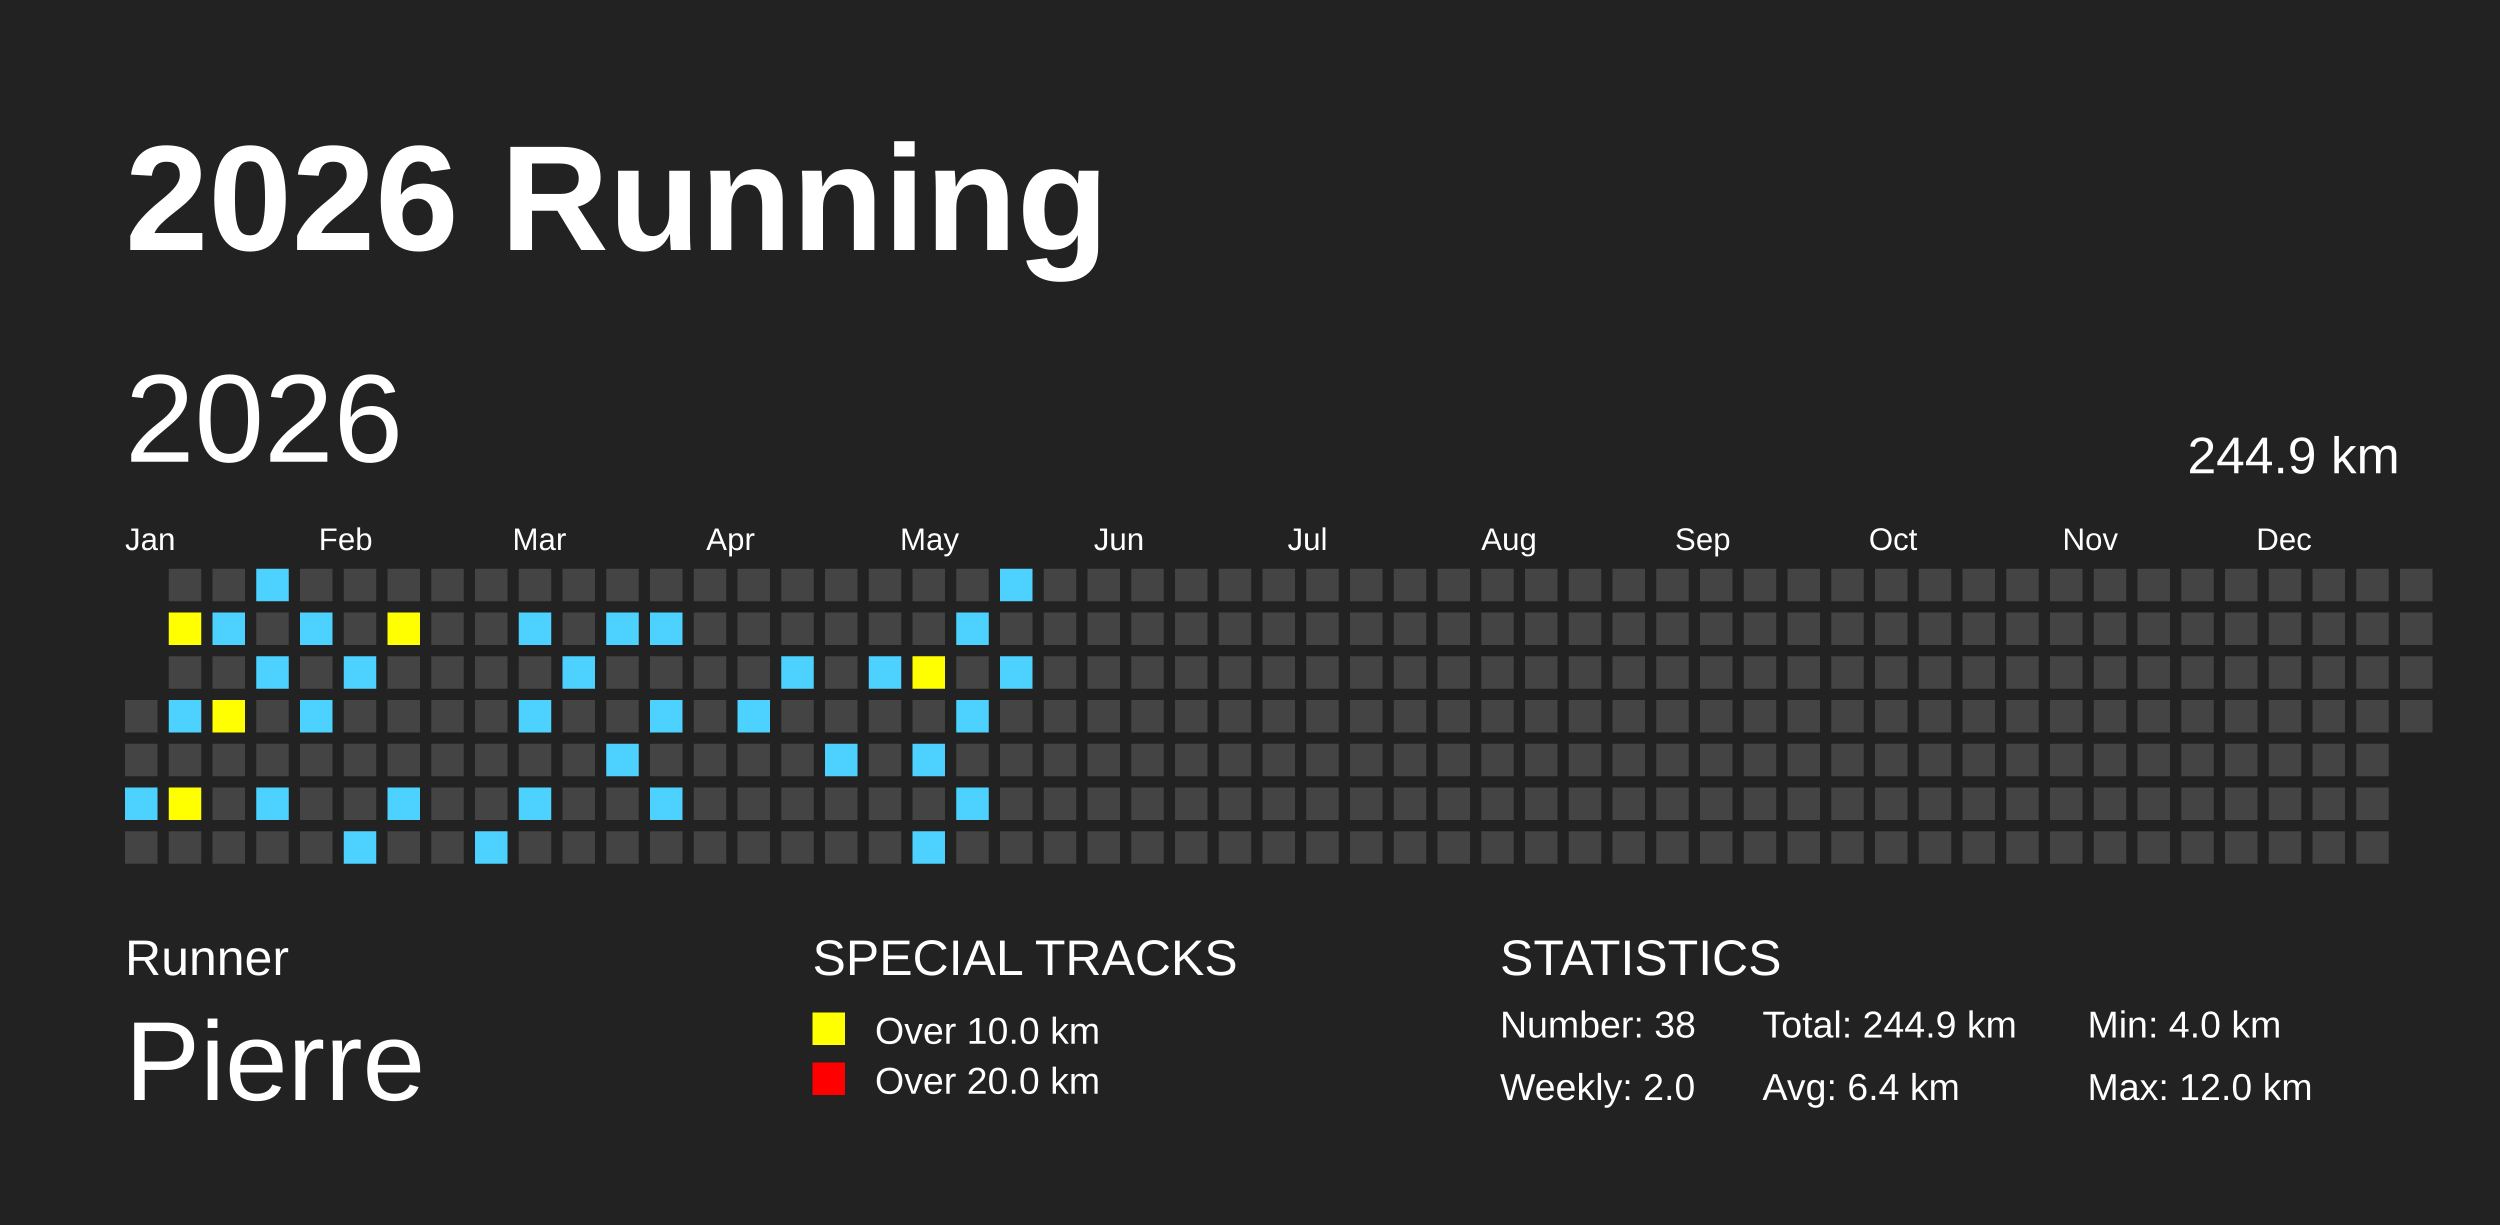
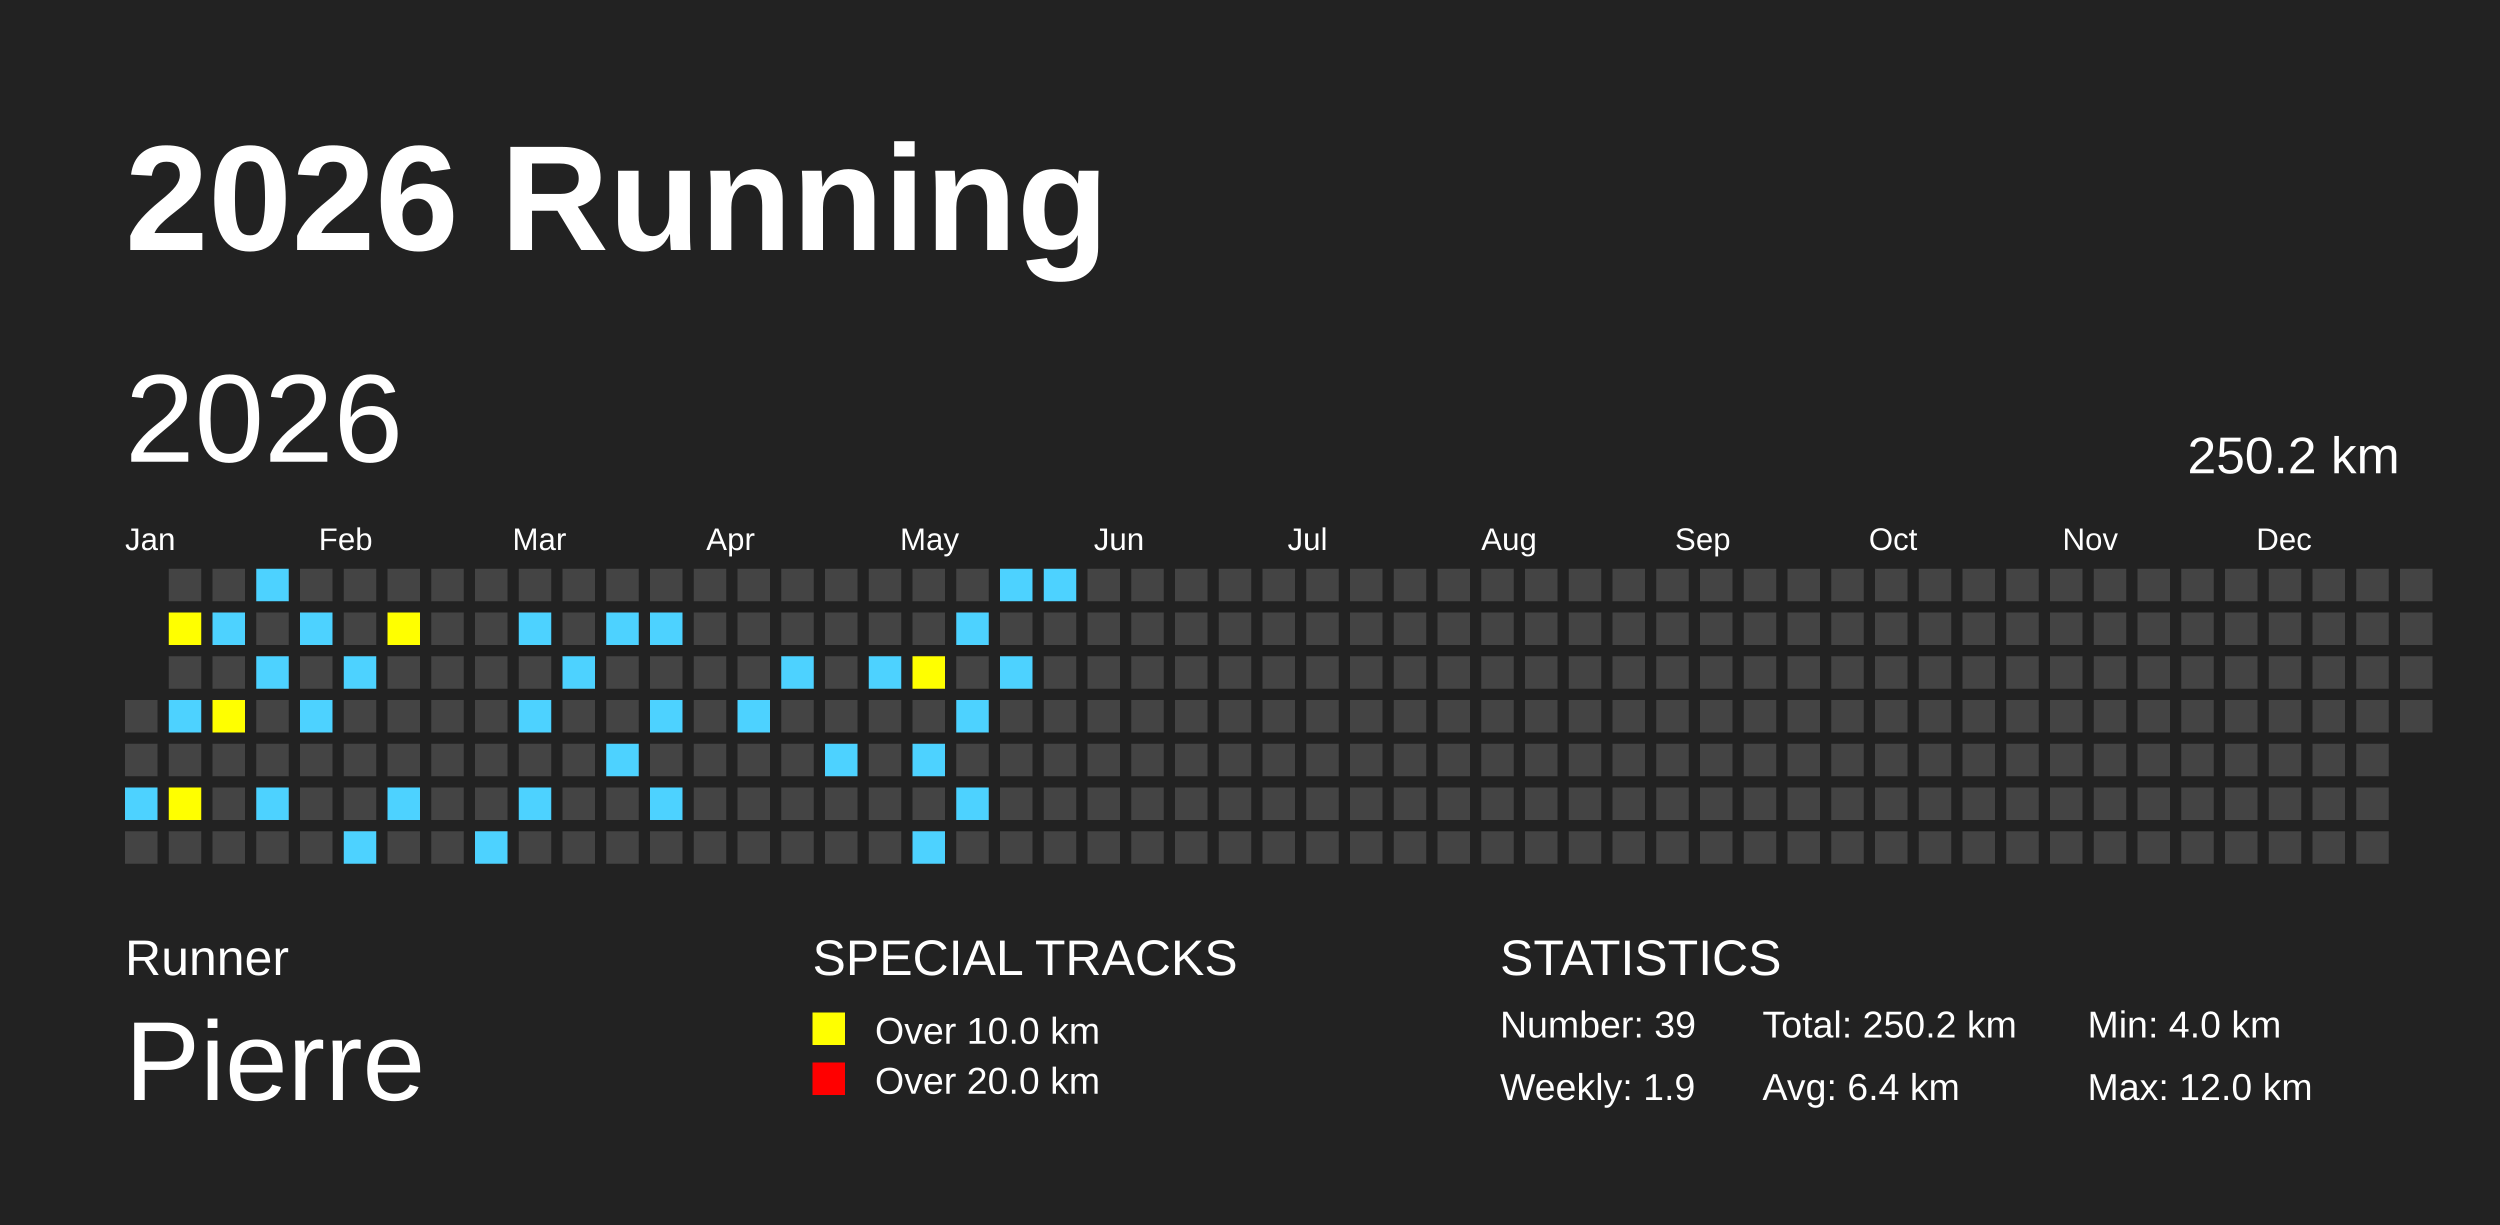
<svg xmlns="http://www.w3.org/2000/svg" baseProfile="full" height="98mm" version="1.1" viewBox="0,0,200,98" width="200mm">
  <defs />
  <rect fill="#222222" height="98" width="200" x="0" y="0" />
  <text fill="#FFFFFF" style="font-size:12px; font-family:Arial; font-weight:bold;" x="10" y="20">2026 Running</text>
  <text fill="#FFFFFF" style="font-size:4px; font-family:Arial" x="10" y="78">Runner</text>
  <text fill="#FFFFFF" style="font-size:9px; font-family:Arial" x="10" y="88">Pierre</text>
  <text fill="#FFFFFF" style="font-size:4px; font-family:Arial" x="65" y="78">SPECIAL TRACKS</text>
  <rect fill="yellow" height="2.6" width="2.6" x="65" y="81" />
  <text fill="#FFFFFF" style="font-size:3px; font-family:Arial" x="70" y="83.5">Over 10.0 km</text>
  <rect fill="red" height="2.6" width="2.6" x="65" y="85" />
  <text fill="#FFFFFF" style="font-size:3px; font-family:Arial" x="70" y="87.5">Over 20.0 km</text>
  <text fill="#FFFFFF" style="font-size:4px; font-family:Arial" x="120" y="78">STATISTICS</text>
-   <text fill="#FFFFFF" style="font-size:3px; font-family:Arial" x="120" y="83">Number: 38</text>
-   <text fill="#FFFFFF" style="font-size:3px; font-family:Arial" x="120" y="88">Weekly: 2.0</text>
-   <text fill="#FFFFFF" style="font-size:3px; font-family:Arial" x="141" y="83">Total: 244.9 km</text>
+   <text fill="#FFFFFF" style="font-size:3px; font-family:Arial" x="120" y="83">Number: 39</text>
+   <text fill="#FFFFFF" style="font-size:3px; font-family:Arial" x="120" y="88">Weekly: 1.9</text>
+   <text fill="#FFFFFF" style="font-size:3px; font-family:Arial" x="141" y="83">Total: 250.2 km</text>
  <text fill="#FFFFFF" style="font-size:3px; font-family:Arial" x="141" y="88">Avg: 6.4 km</text>
  <text fill="#FFFFFF" style="font-size:3px; font-family:Arial" x="167" y="83">Min: 4.0 km</text>
  <text fill="#FFFFFF" style="font-size:3px; font-family:Arial" x="167" y="88">Max: 12.0 km</text>
  <text dominant-baseline="hanging" fill="#FFFFFF" style="font-size:10.0px; font-family:Arial;" x="10" y="30">2026</text>
-   <text dominant-baseline="hanging" fill="#FFFFFF" style="font-size:4.125px; font-family:Arial;" x="175" y="35">244.9 km</text>
+   <text dominant-baseline="hanging" fill="#FFFFFF" style="font-size:4.125px; font-family:Arial;" x="175" y="35">250.2 km</text>
  <text fill="#FFFFFF" style="font-size:2.5px; font-family:Arial" x="10.0" y="44">Jan</text>
  <text fill="#FFFFFF" style="font-size:2.5px; font-family:Arial" x="25.5" y="44">Feb</text>
  <text fill="#FFFFFF" style="font-size:2.5px; font-family:Arial" x="41.0" y="44">Mar</text>
  <text fill="#FFFFFF" style="font-size:2.5px; font-family:Arial" x="56.5" y="44">Apr</text>
  <text fill="#FFFFFF" style="font-size:2.5px; font-family:Arial" x="72.0" y="44">May</text>
  <text fill="#FFFFFF" style="font-size:2.5px; font-family:Arial" x="87.5" y="44">Jun</text>
  <text fill="#FFFFFF" style="font-size:2.5px; font-family:Arial" x="103.0" y="44">Jul</text>
  <text fill="#FFFFFF" style="font-size:2.5px; font-family:Arial" x="118.5" y="44">Aug</text>
  <text fill="#FFFFFF" style="font-size:2.5px; font-family:Arial" x="134.0" y="44">Sep</text>
  <text fill="#FFFFFF" style="font-size:2.5px; font-family:Arial" x="149.5" y="44">Oct</text>
  <text fill="#FFFFFF" style="font-size:2.5px; font-family:Arial" x="165.0" y="44">Nov</text>
  <text fill="#FFFFFF" style="font-size:2.5px; font-family:Arial" x="180.5" y="44">Dec</text>
  <rect fill="#444444" height="2.6" width="2.6" x="10.0" y="56.0" />
  <rect fill="#444444" height="2.6" width="2.6" x="10.0" y="59.5" />
  <rect fill="#4DD2FF" height="2.6" width="2.6" x="10.0" y="63.0" />
  <rect fill="#444444" height="2.6" width="2.6" x="10.0" y="66.5" />
  <rect fill="#444444" height="2.6" width="2.6" x="13.5" y="45.5" />
  <rect fill="yellow" height="2.6" width="2.6" x="13.5" y="49.0" />
  <rect fill="#444444" height="2.6" width="2.6" x="13.5" y="52.5" />
  <rect fill="#4DD2FF" height="2.6" width="2.6" x="13.5" y="56.0" />
  <rect fill="#444444" height="2.6" width="2.6" x="13.5" y="59.5" />
  <rect fill="yellow" height="2.6" width="2.6" x="13.5" y="63.0" />
  <rect fill="#444444" height="2.6" width="2.6" x="13.5" y="66.5" />
  <rect fill="#444444" height="2.6" width="2.6" x="17.0" y="45.5" />
  <rect fill="#4DD2FF" height="2.6" width="2.6" x="17.0" y="49.0" />
  <rect fill="#444444" height="2.6" width="2.6" x="17.0" y="52.5" />
  <rect fill="yellow" height="2.6" width="2.6" x="17.0" y="56.0" />
  <rect fill="#444444" height="2.6" width="2.6" x="17.0" y="59.5" />
  <rect fill="#444444" height="2.6" width="2.6" x="17.0" y="63.0" />
  <rect fill="#444444" height="2.6" width="2.6" x="17.0" y="66.5" />
  <rect fill="#4DD2FF" height="2.6" width="2.6" x="20.5" y="45.5" />
  <rect fill="#444444" height="2.6" width="2.6" x="20.5" y="49.0" />
  <rect fill="#4DD2FF" height="2.6" width="2.6" x="20.5" y="52.5" />
  <rect fill="#444444" height="2.6" width="2.6" x="20.5" y="56.0" />
  <rect fill="#444444" height="2.6" width="2.6" x="20.5" y="59.5" />
  <rect fill="#4DD2FF" height="2.6" width="2.6" x="20.5" y="63.0" />
  <rect fill="#444444" height="2.6" width="2.6" x="20.5" y="66.5" />
  <rect fill="#444444" height="2.6" width="2.6" x="24.0" y="45.5" />
  <rect fill="#4DD2FF" height="2.6" width="2.6" x="24.0" y="49.0" />
  <rect fill="#444444" height="2.6" width="2.6" x="24.0" y="52.5" />
  <rect fill="#4DD2FF" height="2.6" width="2.6" x="24.0" y="56.0" />
  <rect fill="#444444" height="2.6" width="2.6" x="24.0" y="59.5" />
  <rect fill="#444444" height="2.6" width="2.6" x="24.0" y="63.0" />
  <rect fill="#444444" height="2.6" width="2.6" x="24.0" y="66.5" />
  <rect fill="#444444" height="2.6" width="2.6" x="27.5" y="45.5" />
  <rect fill="#444444" height="2.6" width="2.6" x="27.5" y="49.0" />
  <rect fill="#4DD2FF" height="2.6" width="2.6" x="27.5" y="52.5" />
  <rect fill="#444444" height="2.6" width="2.6" x="27.5" y="56.0" />
  <rect fill="#444444" height="2.6" width="2.6" x="27.5" y="59.5" />
  <rect fill="#444444" height="2.6" width="2.6" x="27.5" y="63.0" />
  <rect fill="#4DD2FF" height="2.6" width="2.6" x="27.5" y="66.5" />
  <rect fill="#444444" height="2.6" width="2.6" x="31.0" y="45.5" />
  <rect fill="yellow" height="2.6" width="2.6" x="31.0" y="49.0" />
  <rect fill="#444444" height="2.6" width="2.6" x="31.0" y="52.5" />
  <rect fill="#444444" height="2.6" width="2.6" x="31.0" y="56.0" />
  <rect fill="#444444" height="2.6" width="2.6" x="31.0" y="59.5" />
  <rect fill="#4DD2FF" height="2.6" width="2.6" x="31.0" y="63.0" />
  <rect fill="#444444" height="2.6" width="2.6" x="31.0" y="66.5" />
  <rect fill="#444444" height="2.6" width="2.6" x="34.5" y="45.5" />
  <rect fill="#444444" height="2.6" width="2.6" x="34.5" y="49.0" />
  <rect fill="#444444" height="2.6" width="2.6" x="34.5" y="52.5" />
  <rect fill="#444444" height="2.6" width="2.6" x="34.5" y="56.0" />
  <rect fill="#444444" height="2.6" width="2.6" x="34.5" y="59.5" />
  <rect fill="#444444" height="2.6" width="2.6" x="34.5" y="63.0" />
  <rect fill="#444444" height="2.6" width="2.6" x="34.5" y="66.5" />
  <rect fill="#444444" height="2.6" width="2.6" x="38.0" y="45.5" />
  <rect fill="#444444" height="2.6" width="2.6" x="38.0" y="49.0" />
  <rect fill="#444444" height="2.6" width="2.6" x="38.0" y="52.5" />
  <rect fill="#444444" height="2.6" width="2.6" x="38.0" y="56.0" />
  <rect fill="#444444" height="2.6" width="2.6" x="38.0" y="59.5" />
  <rect fill="#444444" height="2.6" width="2.6" x="38.0" y="63.0" />
  <rect fill="#4DD2FF" height="2.6" width="2.6" x="38.0" y="66.5" />
  <rect fill="#444444" height="2.6" width="2.6" x="41.5" y="45.5" />
  <rect fill="#4DD2FF" height="2.6" width="2.6" x="41.5" y="49.0" />
  <rect fill="#444444" height="2.6" width="2.6" x="41.5" y="52.5" />
  <rect fill="#4DD2FF" height="2.6" width="2.6" x="41.5" y="56.0" />
  <rect fill="#444444" height="2.6" width="2.6" x="41.5" y="59.5" />
  <rect fill="#4DD2FF" height="2.6" width="2.6" x="41.5" y="63.0" />
  <rect fill="#444444" height="2.6" width="2.6" x="41.5" y="66.5" />
  <rect fill="#444444" height="2.6" width="2.6" x="45.0" y="45.5" />
  <rect fill="#444444" height="2.6" width="2.6" x="45.0" y="49.0" />
  <rect fill="#4DD2FF" height="2.6" width="2.6" x="45.0" y="52.5" />
  <rect fill="#444444" height="2.6" width="2.6" x="45.0" y="56.0" />
  <rect fill="#444444" height="2.6" width="2.6" x="45.0" y="59.5" />
  <rect fill="#444444" height="2.6" width="2.6" x="45.0" y="63.0" />
  <rect fill="#444444" height="2.6" width="2.6" x="45.0" y="66.5" />
  <rect fill="#444444" height="2.6" width="2.6" x="48.5" y="45.5" />
  <rect fill="#4DD2FF" height="2.6" width="2.6" x="48.5" y="49.0" />
  <rect fill="#444444" height="2.6" width="2.6" x="48.5" y="52.5" />
  <rect fill="#444444" height="2.6" width="2.6" x="48.5" y="56.0" />
  <rect fill="#4DD2FF" height="2.6" width="2.6" x="48.5" y="59.5" />
  <rect fill="#444444" height="2.6" width="2.6" x="48.5" y="63.0" />
  <rect fill="#444444" height="2.6" width="2.6" x="48.5" y="66.5" />
  <rect fill="#444444" height="2.6" width="2.6" x="52.0" y="45.5" />
  <rect fill="#4DD2FF" height="2.6" width="2.6" x="52.0" y="49.0" />
  <rect fill="#444444" height="2.6" width="2.6" x="52.0" y="52.5" />
  <rect fill="#4DD2FF" height="2.6" width="2.6" x="52.0" y="56.0" />
  <rect fill="#444444" height="2.6" width="2.6" x="52.0" y="59.5" />
  <rect fill="#4DD2FF" height="2.6" width="2.6" x="52.0" y="63.0" />
  <rect fill="#444444" height="2.6" width="2.6" x="52.0" y="66.5" />
  <rect fill="#444444" height="2.6" width="2.6" x="55.5" y="45.5" />
  <rect fill="#444444" height="2.6" width="2.6" x="55.5" y="49.0" />
  <rect fill="#444444" height="2.6" width="2.6" x="55.5" y="52.5" />
  <rect fill="#444444" height="2.6" width="2.6" x="55.5" y="56.0" />
  <rect fill="#444444" height="2.6" width="2.6" x="55.5" y="59.5" />
  <rect fill="#444444" height="2.6" width="2.6" x="55.5" y="63.0" />
  <rect fill="#444444" height="2.6" width="2.6" x="55.5" y="66.5" />
  <rect fill="#444444" height="2.6" width="2.6" x="59.0" y="45.5" />
  <rect fill="#444444" height="2.6" width="2.6" x="59.0" y="49.0" />
  <rect fill="#444444" height="2.6" width="2.6" x="59.0" y="52.5" />
  <rect fill="#4DD2FF" height="2.6" width="2.6" x="59.0" y="56.0" />
  <rect fill="#444444" height="2.6" width="2.6" x="59.0" y="59.5" />
  <rect fill="#444444" height="2.6" width="2.6" x="59.0" y="63.0" />
  <rect fill="#444444" height="2.6" width="2.6" x="59.0" y="66.5" />
  <rect fill="#444444" height="2.6" width="2.6" x="62.5" y="45.5" />
  <rect fill="#444444" height="2.6" width="2.6" x="62.5" y="49.0" />
  <rect fill="#4DD2FF" height="2.6" width="2.6" x="62.5" y="52.5" />
  <rect fill="#444444" height="2.6" width="2.6" x="62.5" y="56.0" />
  <rect fill="#444444" height="2.6" width="2.6" x="62.5" y="59.5" />
  <rect fill="#444444" height="2.6" width="2.6" x="62.5" y="63.0" />
  <rect fill="#444444" height="2.6" width="2.6" x="62.5" y="66.5" />
  <rect fill="#444444" height="2.6" width="2.6" x="66.0" y="45.5" />
  <rect fill="#444444" height="2.6" width="2.6" x="66.0" y="49.0" />
  <rect fill="#444444" height="2.6" width="2.6" x="66.0" y="52.5" />
  <rect fill="#444444" height="2.6" width="2.6" x="66.0" y="56.0" />
  <rect fill="#4DD2FF" height="2.6" width="2.6" x="66.0" y="59.5" />
  <rect fill="#444444" height="2.6" width="2.6" x="66.0" y="63.0" />
  <rect fill="#444444" height="2.6" width="2.6" x="66.0" y="66.5" />
  <rect fill="#444444" height="2.6" width="2.6" x="69.5" y="45.5" />
  <rect fill="#444444" height="2.6" width="2.6" x="69.5" y="49.0" />
  <rect fill="#4DD2FF" height="2.6" width="2.6" x="69.5" y="52.5" />
  <rect fill="#444444" height="2.6" width="2.6" x="69.5" y="56.0" />
  <rect fill="#444444" height="2.6" width="2.6" x="69.5" y="59.5" />
  <rect fill="#444444" height="2.6" width="2.6" x="69.5" y="63.0" />
  <rect fill="#444444" height="2.6" width="2.6" x="69.5" y="66.5" />
  <rect fill="#444444" height="2.6" width="2.6" x="73.0" y="45.5" />
  <rect fill="#444444" height="2.6" width="2.6" x="73.0" y="49.0" />
  <rect fill="yellow" height="2.6" width="2.6" x="73.0" y="52.5" />
  <rect fill="#444444" height="2.6" width="2.6" x="73.0" y="56.0" />
  <rect fill="#4DD2FF" height="2.6" width="2.6" x="73.0" y="59.5" />
  <rect fill="#444444" height="2.6" width="2.6" x="73.0" y="63.0" />
  <rect fill="#4DD2FF" height="2.6" width="2.6" x="73.0" y="66.5" />
  <rect fill="#444444" height="2.6" width="2.6" x="76.5" y="45.5" />
  <rect fill="#4DD2FF" height="2.6" width="2.6" x="76.5" y="49.0" />
  <rect fill="#444444" height="2.6" width="2.6" x="76.5" y="52.5" />
  <rect fill="#4DD2FF" height="2.6" width="2.6" x="76.5" y="56.0" />
  <rect fill="#444444" height="2.6" width="2.6" x="76.5" y="59.5" />
  <rect fill="#4DD2FF" height="2.6" width="2.6" x="76.5" y="63.0" />
  <rect fill="#444444" height="2.6" width="2.6" x="76.5" y="66.5" />
  <rect fill="#4DD2FF" height="2.6" width="2.6" x="80.0" y="45.5" />
  <rect fill="#444444" height="2.6" width="2.6" x="80.0" y="49.0" />
  <rect fill="#4DD2FF" height="2.6" width="2.6" x="80.0" y="52.5" />
  <rect fill="#444444" height="2.6" width="2.6" x="80.0" y="56.0" />
  <rect fill="#444444" height="2.6" width="2.6" x="80.0" y="59.5" />
  <rect fill="#444444" height="2.6" width="2.6" x="80.0" y="63.0" />
  <rect fill="#444444" height="2.6" width="2.6" x="80.0" y="66.5" />
-   <rect fill="#444444" height="2.6" width="2.6" x="83.5" y="45.5" />
+   <rect fill="#4DD2FF" height="2.6" width="2.6" x="83.5" y="45.5" />
  <rect fill="#444444" height="2.6" width="2.6" x="83.5" y="49.0" />
  <rect fill="#444444" height="2.6" width="2.6" x="83.5" y="52.5" />
  <rect fill="#444444" height="2.6" width="2.6" x="83.5" y="56.0" />
  <rect fill="#444444" height="2.6" width="2.6" x="83.5" y="59.5" />
  <rect fill="#444444" height="2.6" width="2.6" x="83.5" y="63.0" />
  <rect fill="#444444" height="2.6" width="2.6" x="83.5" y="66.5" />
  <rect fill="#444444" height="2.6" width="2.6" x="87.0" y="45.5" />
  <rect fill="#444444" height="2.6" width="2.6" x="87.0" y="49.0" />
  <rect fill="#444444" height="2.6" width="2.6" x="87.0" y="52.5" />
  <rect fill="#444444" height="2.6" width="2.6" x="87.0" y="56.0" />
  <rect fill="#444444" height="2.6" width="2.6" x="87.0" y="59.5" />
  <rect fill="#444444" height="2.6" width="2.6" x="87.0" y="63.0" />
  <rect fill="#444444" height="2.6" width="2.6" x="87.0" y="66.5" />
  <rect fill="#444444" height="2.6" width="2.6" x="90.5" y="45.5" />
  <rect fill="#444444" height="2.6" width="2.6" x="90.5" y="49.0" />
  <rect fill="#444444" height="2.6" width="2.6" x="90.5" y="52.5" />
  <rect fill="#444444" height="2.6" width="2.6" x="90.5" y="56.0" />
  <rect fill="#444444" height="2.6" width="2.6" x="90.5" y="59.5" />
  <rect fill="#444444" height="2.6" width="2.6" x="90.5" y="63.0" />
  <rect fill="#444444" height="2.6" width="2.6" x="90.5" y="66.5" />
  <rect fill="#444444" height="2.6" width="2.6" x="94.0" y="45.5" />
  <rect fill="#444444" height="2.6" width="2.6" x="94.0" y="49.0" />
  <rect fill="#444444" height="2.6" width="2.6" x="94.0" y="52.5" />
  <rect fill="#444444" height="2.6" width="2.6" x="94.0" y="56.0" />
  <rect fill="#444444" height="2.6" width="2.6" x="94.0" y="59.5" />
  <rect fill="#444444" height="2.6" width="2.6" x="94.0" y="63.0" />
  <rect fill="#444444" height="2.6" width="2.6" x="94.0" y="66.5" />
  <rect fill="#444444" height="2.6" width="2.6" x="97.5" y="45.5" />
  <rect fill="#444444" height="2.6" width="2.6" x="97.5" y="49.0" />
  <rect fill="#444444" height="2.6" width="2.6" x="97.5" y="52.5" />
  <rect fill="#444444" height="2.6" width="2.6" x="97.5" y="56.0" />
  <rect fill="#444444" height="2.6" width="2.6" x="97.5" y="59.5" />
  <rect fill="#444444" height="2.6" width="2.6" x="97.5" y="63.0" />
  <rect fill="#444444" height="2.6" width="2.6" x="97.5" y="66.5" />
  <rect fill="#444444" height="2.6" width="2.6" x="101.0" y="45.5" />
  <rect fill="#444444" height="2.6" width="2.6" x="101.0" y="49.0" />
  <rect fill="#444444" height="2.6" width="2.6" x="101.0" y="52.5" />
  <rect fill="#444444" height="2.6" width="2.6" x="101.0" y="56.0" />
  <rect fill="#444444" height="2.6" width="2.6" x="101.0" y="59.5" />
  <rect fill="#444444" height="2.6" width="2.6" x="101.0" y="63.0" />
  <rect fill="#444444" height="2.6" width="2.6" x="101.0" y="66.5" />
  <rect fill="#444444" height="2.6" width="2.6" x="104.5" y="45.5" />
  <rect fill="#444444" height="2.6" width="2.6" x="104.5" y="49.0" />
  <rect fill="#444444" height="2.6" width="2.6" x="104.5" y="52.5" />
  <rect fill="#444444" height="2.6" width="2.6" x="104.5" y="56.0" />
  <rect fill="#444444" height="2.6" width="2.6" x="104.5" y="59.5" />
  <rect fill="#444444" height="2.6" width="2.6" x="104.5" y="63.0" />
  <rect fill="#444444" height="2.6" width="2.6" x="104.5" y="66.5" />
  <rect fill="#444444" height="2.6" width="2.6" x="108.0" y="45.5" />
  <rect fill="#444444" height="2.6" width="2.6" x="108.0" y="49.0" />
  <rect fill="#444444" height="2.6" width="2.6" x="108.0" y="52.5" />
  <rect fill="#444444" height="2.6" width="2.6" x="108.0" y="56.0" />
  <rect fill="#444444" height="2.6" width="2.6" x="108.0" y="59.5" />
  <rect fill="#444444" height="2.6" width="2.6" x="108.0" y="63.0" />
  <rect fill="#444444" height="2.6" width="2.6" x="108.0" y="66.5" />
  <rect fill="#444444" height="2.6" width="2.6" x="111.5" y="45.5" />
  <rect fill="#444444" height="2.6" width="2.6" x="111.5" y="49.0" />
  <rect fill="#444444" height="2.6" width="2.6" x="111.5" y="52.5" />
  <rect fill="#444444" height="2.6" width="2.6" x="111.5" y="56.0" />
  <rect fill="#444444" height="2.6" width="2.6" x="111.5" y="59.5" />
  <rect fill="#444444" height="2.6" width="2.6" x="111.5" y="63.0" />
  <rect fill="#444444" height="2.6" width="2.6" x="111.5" y="66.5" />
  <rect fill="#444444" height="2.6" width="2.6" x="115.0" y="45.5" />
  <rect fill="#444444" height="2.6" width="2.6" x="115.0" y="49.0" />
  <rect fill="#444444" height="2.6" width="2.6" x="115.0" y="52.5" />
  <rect fill="#444444" height="2.6" width="2.6" x="115.0" y="56.0" />
  <rect fill="#444444" height="2.6" width="2.6" x="115.0" y="59.5" />
  <rect fill="#444444" height="2.6" width="2.6" x="115.0" y="63.0" />
  <rect fill="#444444" height="2.6" width="2.6" x="115.0" y="66.5" />
  <rect fill="#444444" height="2.6" width="2.6" x="118.5" y="45.5" />
  <rect fill="#444444" height="2.6" width="2.6" x="118.5" y="49.0" />
  <rect fill="#444444" height="2.6" width="2.6" x="118.5" y="52.5" />
  <rect fill="#444444" height="2.6" width="2.6" x="118.5" y="56.0" />
  <rect fill="#444444" height="2.6" width="2.6" x="118.5" y="59.5" />
  <rect fill="#444444" height="2.6" width="2.6" x="118.5" y="63.0" />
  <rect fill="#444444" height="2.6" width="2.6" x="118.5" y="66.5" />
  <rect fill="#444444" height="2.6" width="2.6" x="122.0" y="45.5" />
  <rect fill="#444444" height="2.6" width="2.6" x="122.0" y="49.0" />
  <rect fill="#444444" height="2.6" width="2.6" x="122.0" y="52.5" />
  <rect fill="#444444" height="2.6" width="2.6" x="122.0" y="56.0" />
  <rect fill="#444444" height="2.6" width="2.6" x="122.0" y="59.5" />
  <rect fill="#444444" height="2.6" width="2.6" x="122.0" y="63.0" />
  <rect fill="#444444" height="2.6" width="2.6" x="122.0" y="66.5" />
  <rect fill="#444444" height="2.6" width="2.6" x="125.5" y="45.5" />
  <rect fill="#444444" height="2.6" width="2.6" x="125.5" y="49.0" />
  <rect fill="#444444" height="2.6" width="2.6" x="125.5" y="52.5" />
  <rect fill="#444444" height="2.6" width="2.6" x="125.5" y="56.0" />
  <rect fill="#444444" height="2.6" width="2.6" x="125.5" y="59.5" />
  <rect fill="#444444" height="2.6" width="2.6" x="125.5" y="63.0" />
  <rect fill="#444444" height="2.6" width="2.6" x="125.5" y="66.5" />
  <rect fill="#444444" height="2.6" width="2.6" x="129.0" y="45.5" />
  <rect fill="#444444" height="2.6" width="2.6" x="129.0" y="49.0" />
  <rect fill="#444444" height="2.6" width="2.6" x="129.0" y="52.5" />
  <rect fill="#444444" height="2.6" width="2.6" x="129.0" y="56.0" />
  <rect fill="#444444" height="2.6" width="2.6" x="129.0" y="59.5" />
  <rect fill="#444444" height="2.6" width="2.6" x="129.0" y="63.0" />
  <rect fill="#444444" height="2.6" width="2.6" x="129.0" y="66.5" />
  <rect fill="#444444" height="2.6" width="2.6" x="132.5" y="45.5" />
  <rect fill="#444444" height="2.6" width="2.6" x="132.5" y="49.0" />
  <rect fill="#444444" height="2.6" width="2.6" x="132.5" y="52.5" />
  <rect fill="#444444" height="2.6" width="2.6" x="132.5" y="56.0" />
  <rect fill="#444444" height="2.6" width="2.6" x="132.5" y="59.5" />
  <rect fill="#444444" height="2.6" width="2.6" x="132.5" y="63.0" />
  <rect fill="#444444" height="2.6" width="2.6" x="132.5" y="66.5" />
  <rect fill="#444444" height="2.6" width="2.6" x="136.0" y="45.5" />
  <rect fill="#444444" height="2.6" width="2.6" x="136.0" y="49.0" />
  <rect fill="#444444" height="2.6" width="2.6" x="136.0" y="52.5" />
  <rect fill="#444444" height="2.6" width="2.6" x="136.0" y="56.0" />
  <rect fill="#444444" height="2.6" width="2.6" x="136.0" y="59.5" />
  <rect fill="#444444" height="2.6" width="2.6" x="136.0" y="63.0" />
  <rect fill="#444444" height="2.6" width="2.6" x="136.0" y="66.5" />
  <rect fill="#444444" height="2.6" width="2.6" x="139.5" y="45.5" />
  <rect fill="#444444" height="2.6" width="2.6" x="139.5" y="49.0" />
  <rect fill="#444444" height="2.6" width="2.6" x="139.5" y="52.5" />
  <rect fill="#444444" height="2.6" width="2.6" x="139.5" y="56.0" />
  <rect fill="#444444" height="2.6" width="2.6" x="139.5" y="59.5" />
  <rect fill="#444444" height="2.6" width="2.6" x="139.5" y="63.0" />
  <rect fill="#444444" height="2.6" width="2.6" x="139.5" y="66.5" />
  <rect fill="#444444" height="2.6" width="2.6" x="143.0" y="45.5" />
  <rect fill="#444444" height="2.6" width="2.6" x="143.0" y="49.0" />
  <rect fill="#444444" height="2.6" width="2.6" x="143.0" y="52.5" />
  <rect fill="#444444" height="2.6" width="2.6" x="143.0" y="56.0" />
  <rect fill="#444444" height="2.6" width="2.6" x="143.0" y="59.5" />
  <rect fill="#444444" height="2.6" width="2.6" x="143.0" y="63.0" />
  <rect fill="#444444" height="2.6" width="2.6" x="143.0" y="66.5" />
  <rect fill="#444444" height="2.6" width="2.6" x="146.5" y="45.5" />
  <rect fill="#444444" height="2.6" width="2.6" x="146.5" y="49.0" />
  <rect fill="#444444" height="2.6" width="2.6" x="146.5" y="52.5" />
  <rect fill="#444444" height="2.6" width="2.6" x="146.5" y="56.0" />
  <rect fill="#444444" height="2.6" width="2.6" x="146.5" y="59.5" />
  <rect fill="#444444" height="2.6" width="2.6" x="146.5" y="63.0" />
  <rect fill="#444444" height="2.6" width="2.6" x="146.5" y="66.5" />
  <rect fill="#444444" height="2.6" width="2.6" x="150.0" y="45.5" />
  <rect fill="#444444" height="2.6" width="2.6" x="150.0" y="49.0" />
  <rect fill="#444444" height="2.6" width="2.6" x="150.0" y="52.5" />
  <rect fill="#444444" height="2.6" width="2.6" x="150.0" y="56.0" />
  <rect fill="#444444" height="2.6" width="2.6" x="150.0" y="59.5" />
  <rect fill="#444444" height="2.6" width="2.6" x="150.0" y="63.0" />
  <rect fill="#444444" height="2.6" width="2.6" x="150.0" y="66.5" />
  <rect fill="#444444" height="2.6" width="2.6" x="153.5" y="45.5" />
  <rect fill="#444444" height="2.6" width="2.6" x="153.5" y="49.0" />
  <rect fill="#444444" height="2.6" width="2.6" x="153.5" y="52.5" />
  <rect fill="#444444" height="2.6" width="2.6" x="153.5" y="56.0" />
  <rect fill="#444444" height="2.6" width="2.6" x="153.5" y="59.5" />
  <rect fill="#444444" height="2.6" width="2.6" x="153.5" y="63.0" />
  <rect fill="#444444" height="2.6" width="2.6" x="153.5" y="66.5" />
  <rect fill="#444444" height="2.6" width="2.6" x="157.0" y="45.5" />
  <rect fill="#444444" height="2.6" width="2.6" x="157.0" y="49.0" />
  <rect fill="#444444" height="2.6" width="2.6" x="157.0" y="52.5" />
  <rect fill="#444444" height="2.6" width="2.6" x="157.0" y="56.0" />
  <rect fill="#444444" height="2.6" width="2.6" x="157.0" y="59.5" />
  <rect fill="#444444" height="2.6" width="2.6" x="157.0" y="63.0" />
  <rect fill="#444444" height="2.6" width="2.6" x="157.0" y="66.5" />
  <rect fill="#444444" height="2.6" width="2.6" x="160.5" y="45.5" />
  <rect fill="#444444" height="2.6" width="2.6" x="160.5" y="49.0" />
  <rect fill="#444444" height="2.6" width="2.6" x="160.5" y="52.5" />
  <rect fill="#444444" height="2.6" width="2.6" x="160.5" y="56.0" />
  <rect fill="#444444" height="2.6" width="2.6" x="160.5" y="59.5" />
  <rect fill="#444444" height="2.6" width="2.6" x="160.5" y="63.0" />
  <rect fill="#444444" height="2.6" width="2.6" x="160.5" y="66.5" />
  <rect fill="#444444" height="2.6" width="2.6" x="164.0" y="45.5" />
  <rect fill="#444444" height="2.6" width="2.6" x="164.0" y="49.0" />
  <rect fill="#444444" height="2.6" width="2.6" x="164.0" y="52.5" />
  <rect fill="#444444" height="2.6" width="2.6" x="164.0" y="56.0" />
  <rect fill="#444444" height="2.6" width="2.6" x="164.0" y="59.5" />
  <rect fill="#444444" height="2.6" width="2.6" x="164.0" y="63.0" />
  <rect fill="#444444" height="2.6" width="2.6" x="164.0" y="66.5" />
  <rect fill="#444444" height="2.6" width="2.6" x="167.5" y="45.5" />
  <rect fill="#444444" height="2.6" width="2.6" x="167.5" y="49.0" />
  <rect fill="#444444" height="2.6" width="2.6" x="167.5" y="52.5" />
  <rect fill="#444444" height="2.6" width="2.6" x="167.5" y="56.0" />
  <rect fill="#444444" height="2.6" width="2.6" x="167.5" y="59.5" />
  <rect fill="#444444" height="2.6" width="2.6" x="167.5" y="63.0" />
  <rect fill="#444444" height="2.6" width="2.6" x="167.5" y="66.5" />
  <rect fill="#444444" height="2.6" width="2.6" x="171.0" y="45.5" />
  <rect fill="#444444" height="2.6" width="2.6" x="171.0" y="49.0" />
  <rect fill="#444444" height="2.6" width="2.6" x="171.0" y="52.5" />
  <rect fill="#444444" height="2.6" width="2.6" x="171.0" y="56.0" />
  <rect fill="#444444" height="2.6" width="2.6" x="171.0" y="59.5" />
  <rect fill="#444444" height="2.6" width="2.6" x="171.0" y="63.0" />
  <rect fill="#444444" height="2.6" width="2.6" x="171.0" y="66.5" />
  <rect fill="#444444" height="2.6" width="2.6" x="174.5" y="45.5" />
  <rect fill="#444444" height="2.6" width="2.6" x="174.5" y="49.0" />
  <rect fill="#444444" height="2.6" width="2.6" x="174.5" y="52.5" />
  <rect fill="#444444" height="2.6" width="2.6" x="174.5" y="56.0" />
  <rect fill="#444444" height="2.6" width="2.6" x="174.5" y="59.5" />
  <rect fill="#444444" height="2.6" width="2.6" x="174.5" y="63.0" />
  <rect fill="#444444" height="2.6" width="2.6" x="174.5" y="66.5" />
  <rect fill="#444444" height="2.6" width="2.6" x="178.0" y="45.5" />
  <rect fill="#444444" height="2.6" width="2.6" x="178.0" y="49.0" />
  <rect fill="#444444" height="2.6" width="2.6" x="178.0" y="52.5" />
  <rect fill="#444444" height="2.6" width="2.6" x="178.0" y="56.0" />
  <rect fill="#444444" height="2.6" width="2.6" x="178.0" y="59.5" />
  <rect fill="#444444" height="2.6" width="2.6" x="178.0" y="63.0" />
  <rect fill="#444444" height="2.6" width="2.6" x="178.0" y="66.5" />
  <rect fill="#444444" height="2.6" width="2.6" x="181.5" y="45.5" />
  <rect fill="#444444" height="2.6" width="2.6" x="181.5" y="49.0" />
  <rect fill="#444444" height="2.6" width="2.6" x="181.5" y="52.5" />
  <rect fill="#444444" height="2.6" width="2.6" x="181.5" y="56.0" />
  <rect fill="#444444" height="2.6" width="2.6" x="181.5" y="59.5" />
  <rect fill="#444444" height="2.6" width="2.6" x="181.5" y="63.0" />
  <rect fill="#444444" height="2.6" width="2.6" x="181.5" y="66.5" />
  <rect fill="#444444" height="2.6" width="2.6" x="185.0" y="45.5" />
  <rect fill="#444444" height="2.6" width="2.6" x="185.0" y="49.0" />
  <rect fill="#444444" height="2.6" width="2.6" x="185.0" y="52.5" />
  <rect fill="#444444" height="2.6" width="2.6" x="185.0" y="56.0" />
  <rect fill="#444444" height="2.6" width="2.6" x="185.0" y="59.5" />
  <rect fill="#444444" height="2.6" width="2.6" x="185.0" y="63.0" />
  <rect fill="#444444" height="2.6" width="2.6" x="185.0" y="66.5" />
  <rect fill="#444444" height="2.6" width="2.6" x="188.5" y="45.5" />
  <rect fill="#444444" height="2.6" width="2.6" x="188.5" y="49.0" />
  <rect fill="#444444" height="2.6" width="2.6" x="188.5" y="52.5" />
  <rect fill="#444444" height="2.6" width="2.6" x="188.5" y="56.0" />
  <rect fill="#444444" height="2.6" width="2.6" x="188.5" y="59.5" />
  <rect fill="#444444" height="2.6" width="2.6" x="188.5" y="63.0" />
  <rect fill="#444444" height="2.6" width="2.6" x="188.5" y="66.5" />
  <rect fill="#444444" height="2.6" width="2.6" x="192.0" y="45.5" />
  <rect fill="#444444" height="2.6" width="2.6" x="192.0" y="49.0" />
  <rect fill="#444444" height="2.6" width="2.6" x="192.0" y="52.5" />
  <rect fill="#444444" height="2.6" width="2.6" x="192.0" y="56.0" />
</svg>
